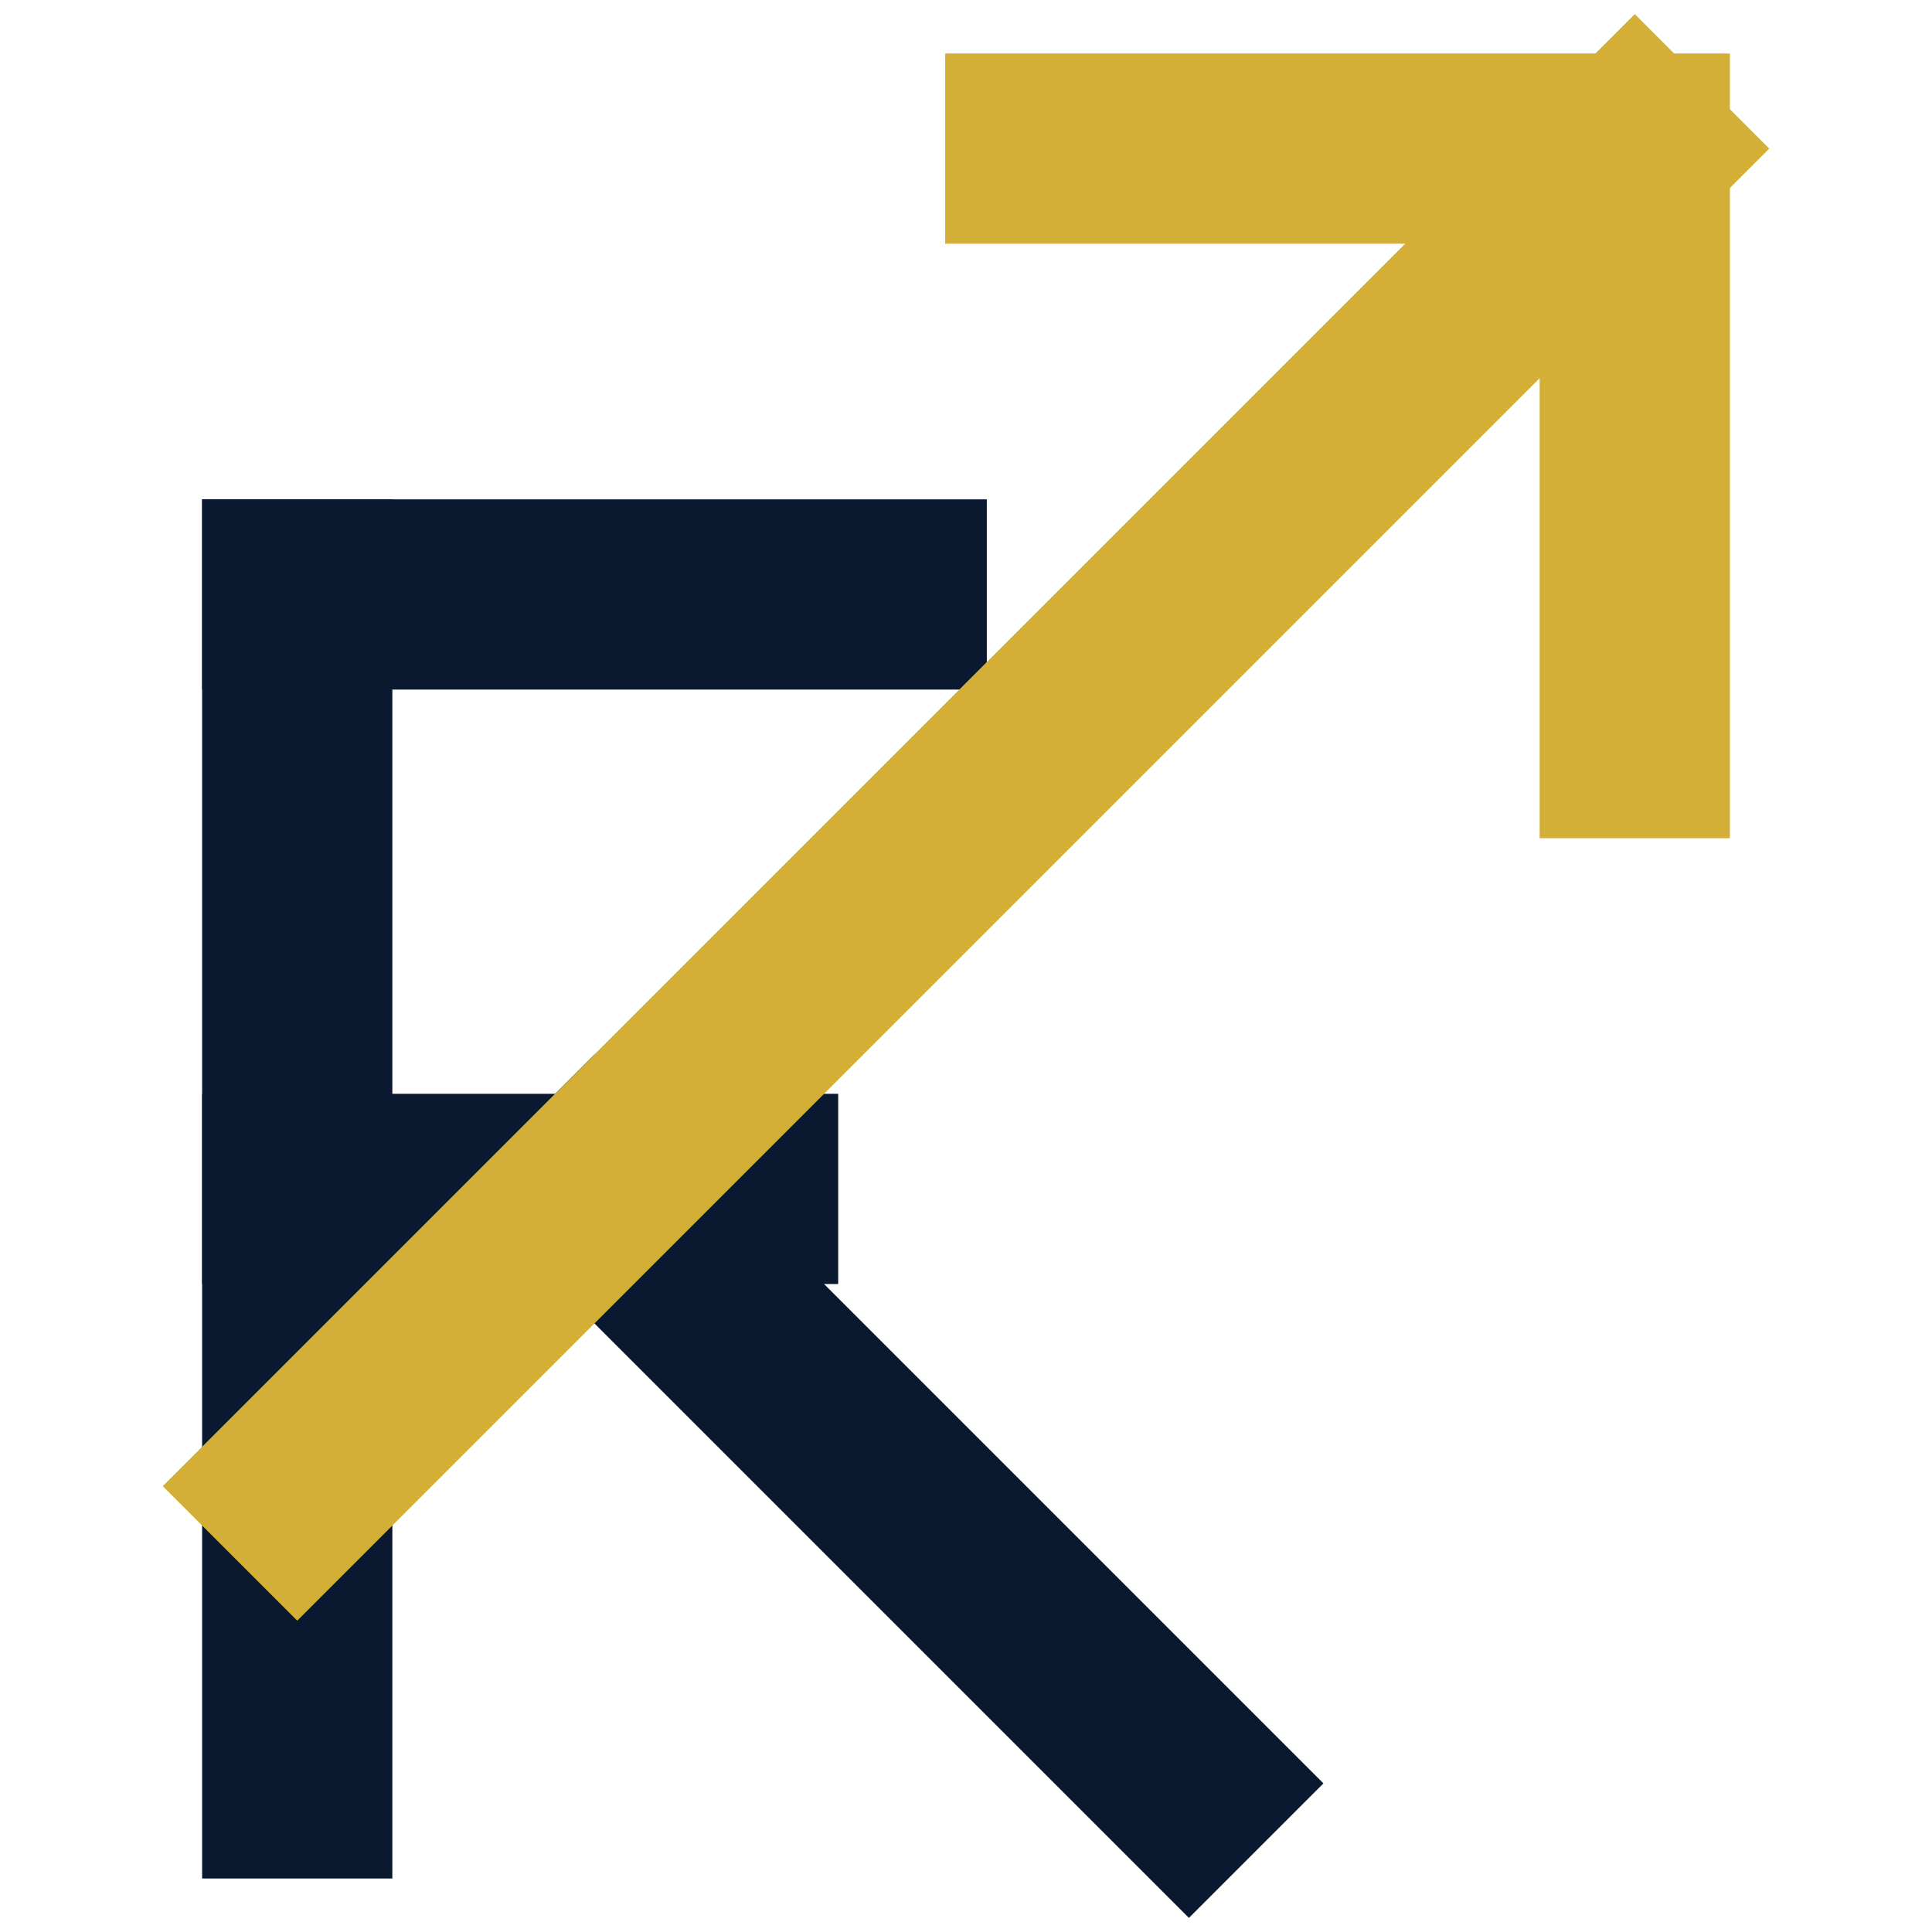
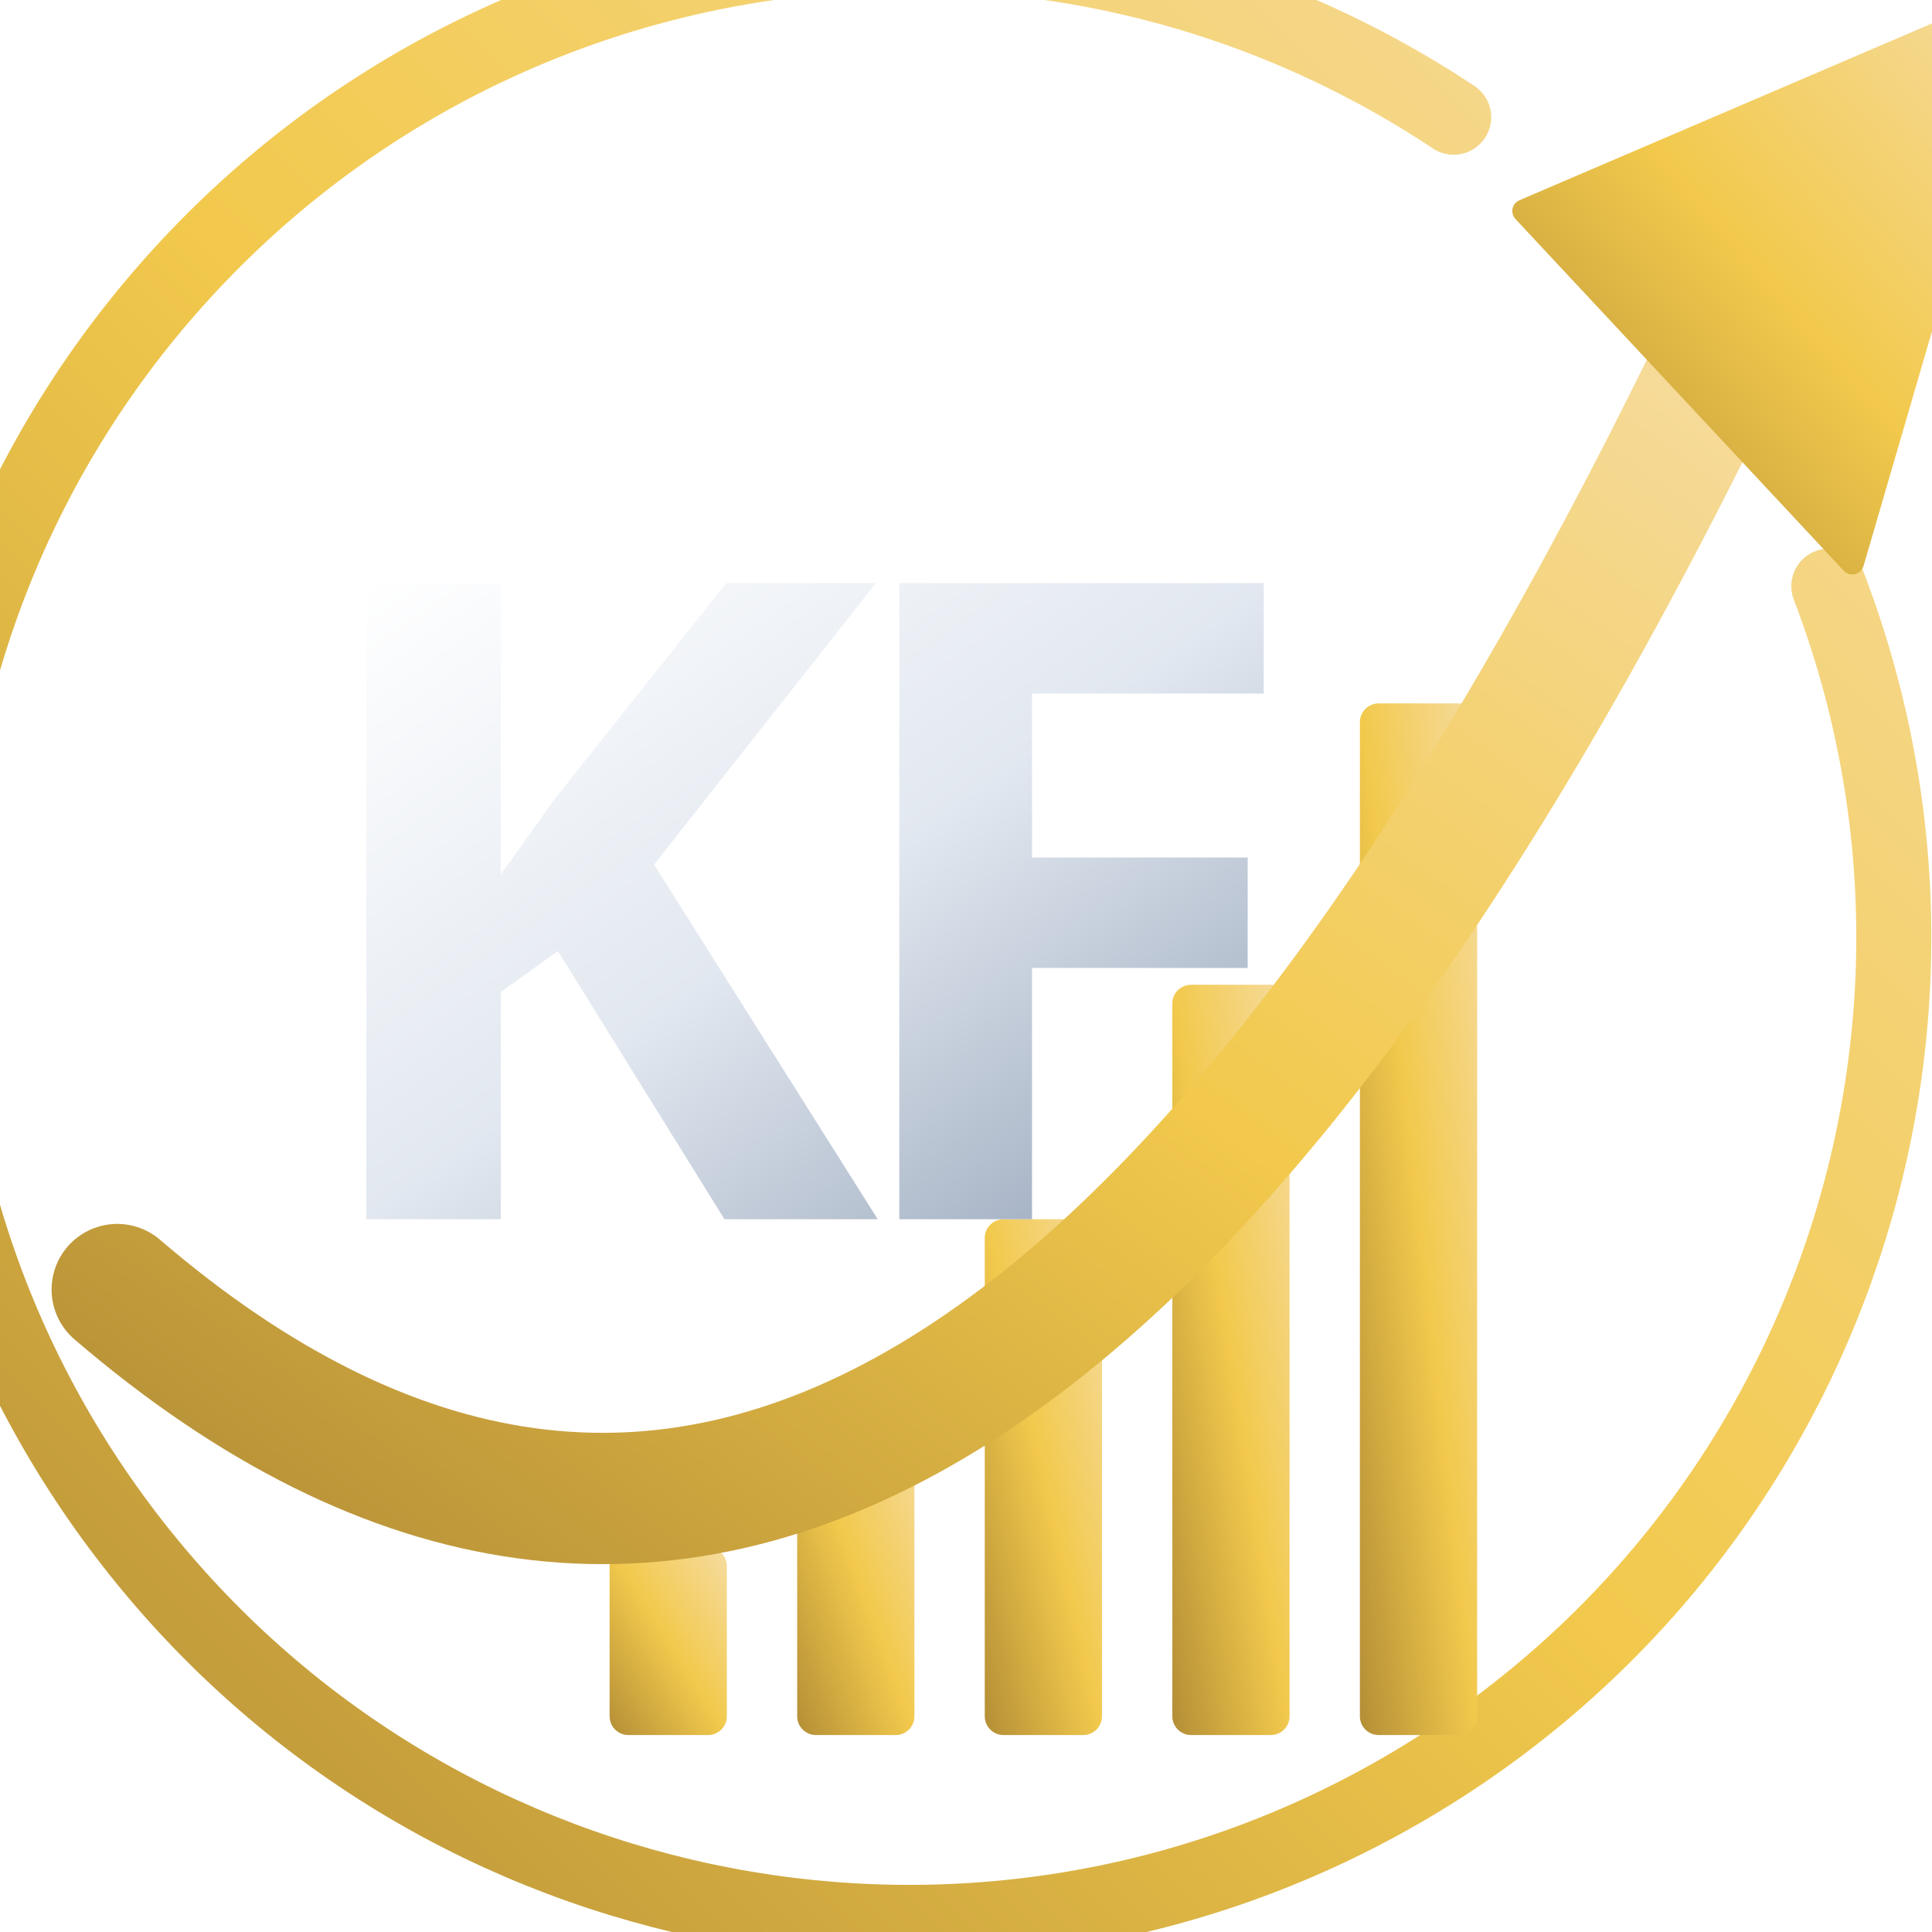
- <svg xmlns="http://www.w3.org/2000/svg" width="64" height="64" viewBox="200 100 650 650">
-   <g stroke="#0A192F" stroke-width="64" stroke-linecap="square" stroke-linejoin="miter" fill="none">
-     <path d="M 300,300 L 300,700" />
-     <path d="M 300,300 L 500,300" />
-     <path d="M 300,500 L 450,500" />
-     <path d="M 400,500 L 600,700" />
-   </g>
-   <g stroke="#D4AF37" stroke-width="64" stroke-linecap="square" stroke-linejoin="miter" fill="none">
-     <path d="M 300,600 L 750,150" />
-     <path d="M 550,150 L 750,150 L 750,350" />
+ <svg xmlns="http://www.w3.org/2000/svg" width="64" height="64" viewBox="100 100 824 824">
+   <defs>
+     <linearGradient id="gold" x1="0%" y1="100%" x2="100%" y2="0%">
+       <stop offset="0%" stop-color="#B48E36" />
+       <stop offset="50%" stop-color="#F2C94C" />
+       <stop offset="100%" stop-color="#F6DCA0" />
+     </linearGradient>
+     <linearGradient id="silver" x1="0%" y1="0%" x2="100%" y2="100%">
+       <stop offset="0%" stop-color="#FFFFFF" />
+       <stop offset="50%" stop-color="#E2E8F0" />
+       <stop offset="100%" stop-color="#94A3B8" />
+     </linearGradient>
+   </defs>
+   <g transform="translate(0, 0)">
+     <path d="M 880,350 A 420 420 0 1 1 720,150" stroke="url(#gold)" stroke-width="32" fill="none" stroke-linecap="round" />
+     <rect x="360" y="760" width="50" height="80" fill="url(#gold)" rx="8" />
+     <rect x="440" y="700" width="50" height="140" fill="url(#gold)" rx="8" />
+     <rect x="520" y="620" width="50" height="220" fill="url(#gold)" rx="8" />
+     <rect x="600" y="520" width="50" height="320" fill="url(#gold)" rx="8" />
+     <rect x="680" y="400" width="50" height="440" fill="url(#gold)" rx="8" />
+     <text x="440" y="620" font-family="'Arial Black', 'Segoe UI Black', Impact, sans-serif" font-size="380" font-weight="900" fill="url(#silver)" letter-spacing="-25" text-anchor="middle">KF</text>
+     <path d="M 150,650 Q 500,950 840,240" stroke="url(#gold)" stroke-width="56" fill="none" stroke-linecap="round" />
+     <polygon points="960,100 750,190 890,340" fill="url(#gold)" stroke="url(#gold)" stroke-width="10" stroke-linejoin="round" />
  </g>
</svg>
